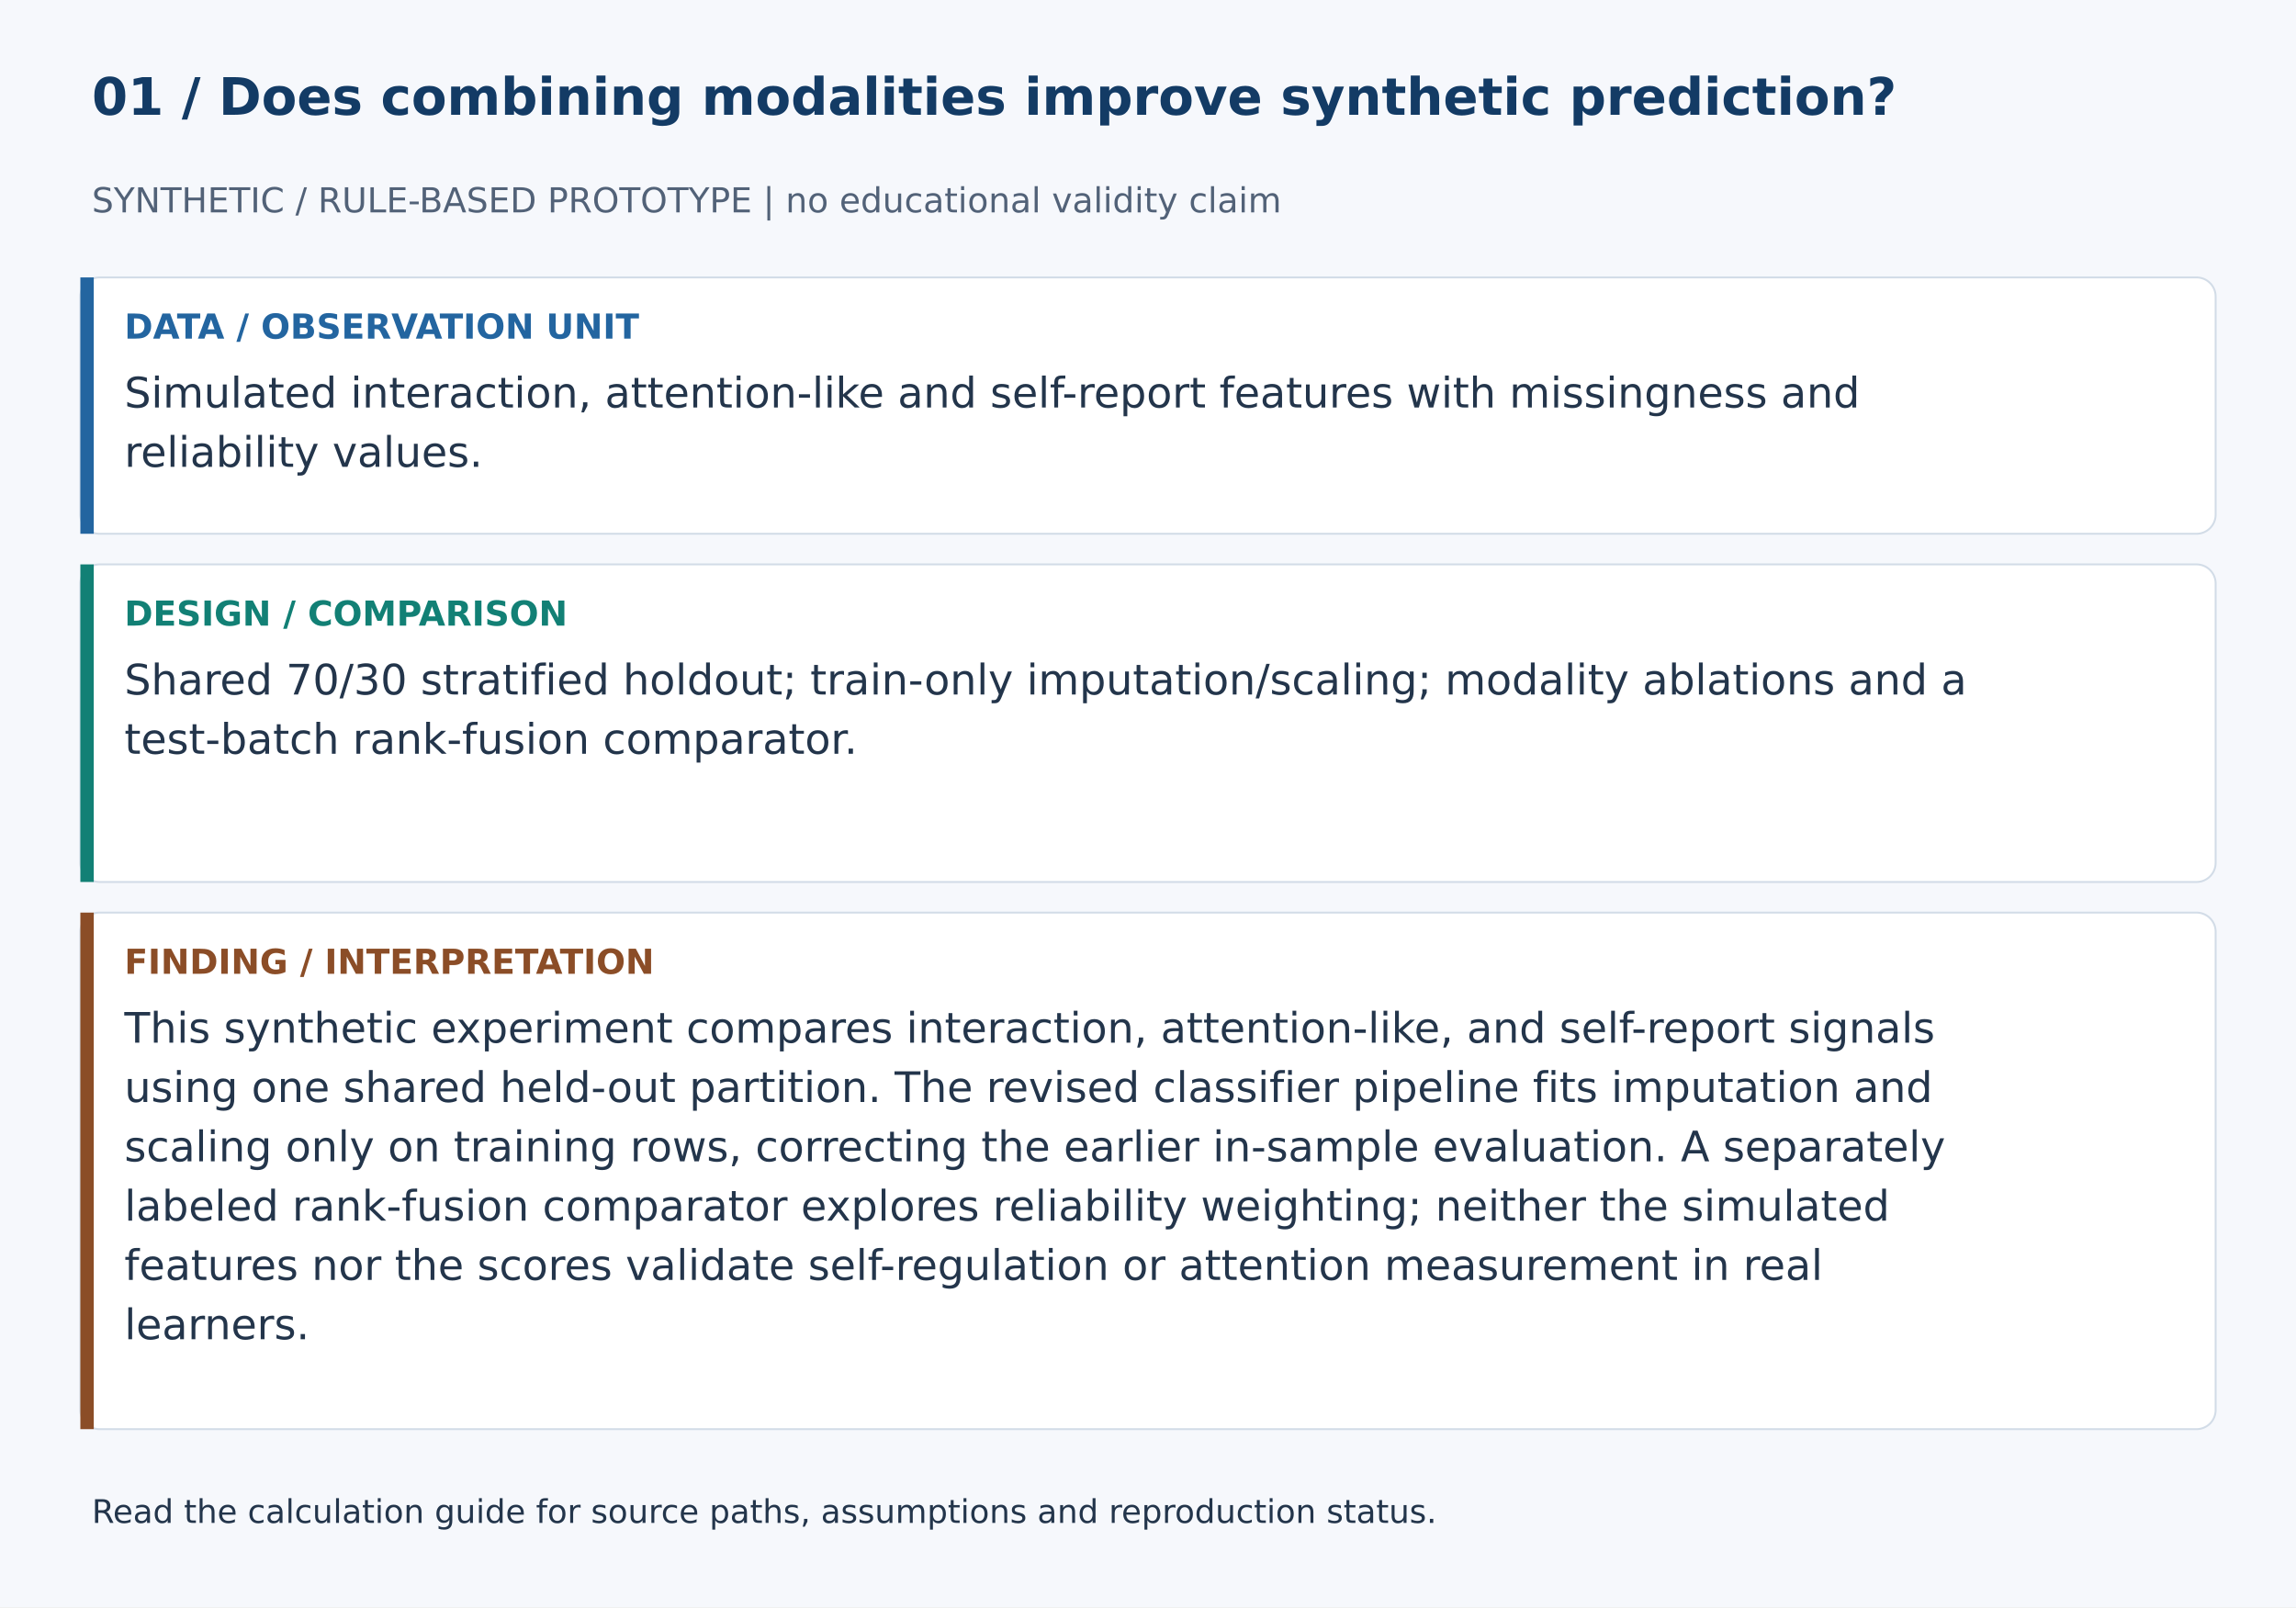
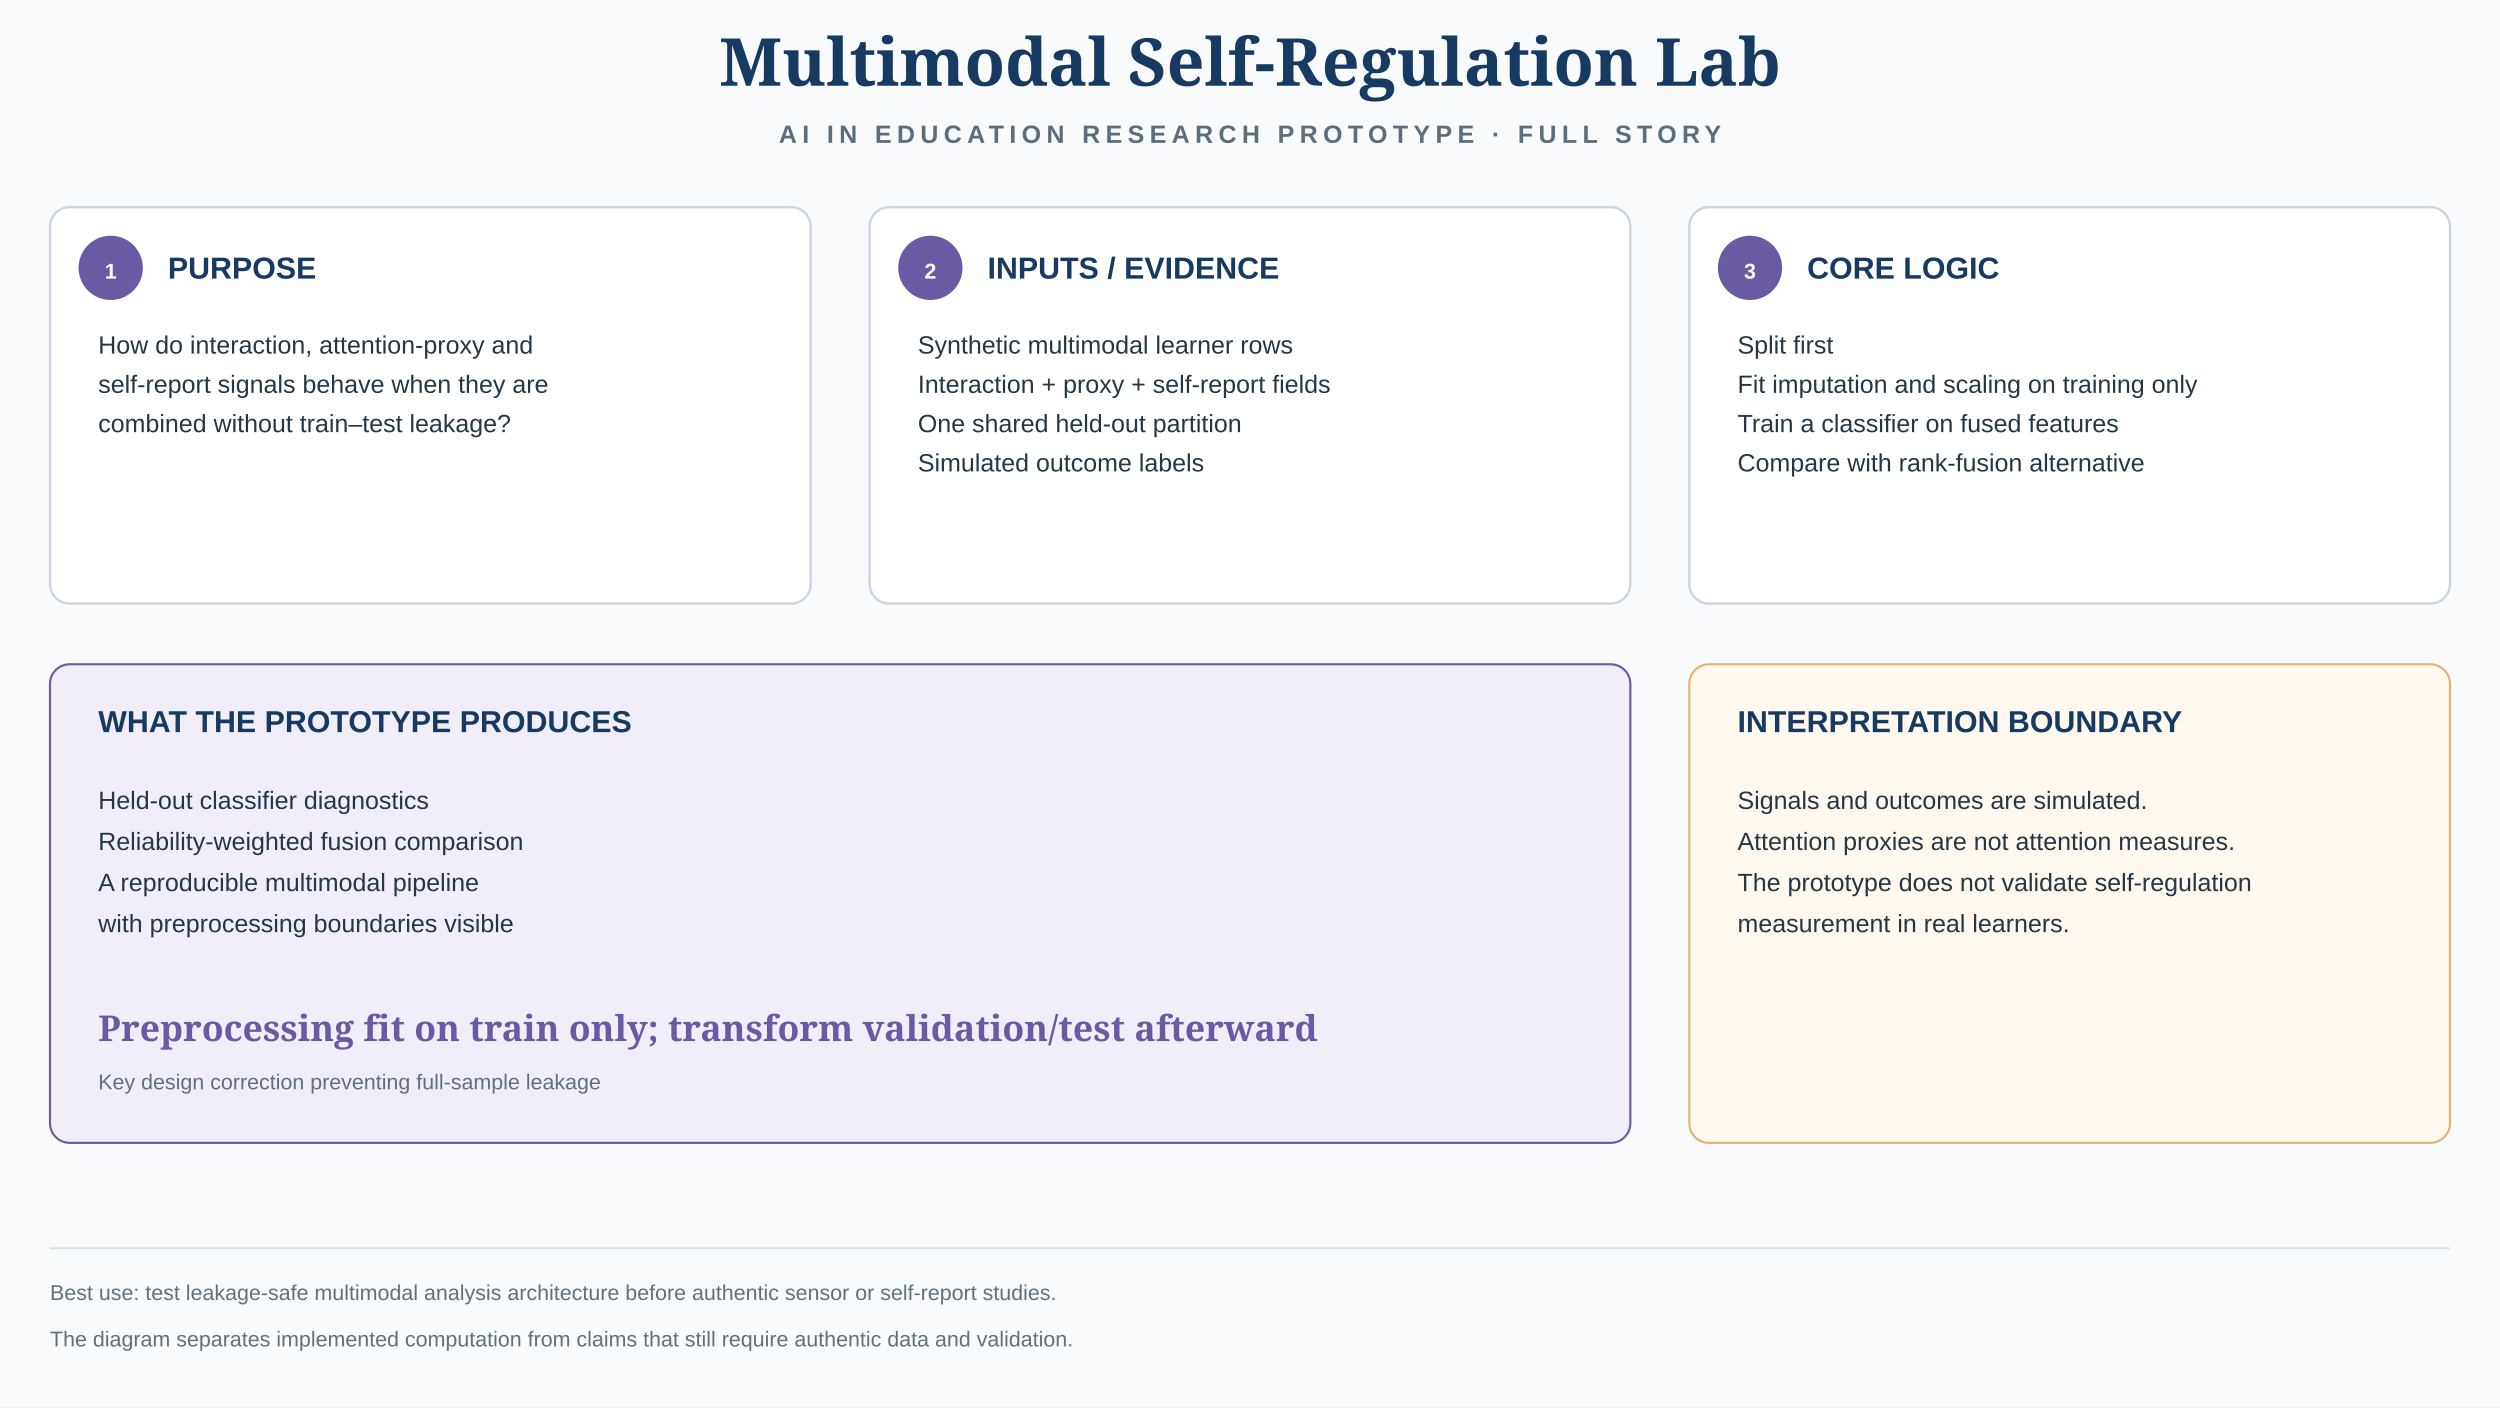
- <svg xmlns="http://www.w3.org/2000/svg" width="1200" height="840" viewBox="0 0 1200 840" role="img">
-   <rect width="1200" height="840" fill="#f6f8fc" />
-   <text x="48" y="60" font-family="DejaVu Sans,Arial,sans-serif" font-size="27" fill="#133b65" font-weight="700">01 / Does combining modalities improve synthetic prediction?</text>
-   <text x="48" y="111" font-family="DejaVu Sans,Arial,sans-serif" font-size="18" fill="#526278" font-weight="400">SYNTHETIC / RULE-BASED PROTOTYPE | no educational validity claim</text>
-   <rect x="42" y="145" width="1116" height="134" rx="10" fill="white" stroke="#d2dce7" />
-   <rect x="42" y="145" width="7" height="134" fill="#2365a0" />
-   <text x="65" y="177" font-family="DejaVu Sans,Arial,sans-serif" font-size="18" fill="#2365a0" font-weight="700">DATA / OBSERVATION UNIT</text>
-   <text x="65" y="213" font-family="DejaVu Sans,Arial,sans-serif" font-size="22" fill="#23354b" font-weight="400">Simulated interaction, attention-like and self-report features with missingness and</text>
-   <text x="65" y="244" font-family="DejaVu Sans,Arial,sans-serif" font-size="22" fill="#23354b" font-weight="400">reliability values.</text>
-   <rect x="42" y="295" width="1116" height="166" rx="10" fill="white" stroke="#d2dce7" />
-   <rect x="42" y="295" width="7" height="166" fill="#128075" />
-   <text x="65" y="327" font-family="DejaVu Sans,Arial,sans-serif" font-size="18" fill="#128075" font-weight="700">DESIGN / COMPARISON</text>
-   <text x="65" y="363" font-family="DejaVu Sans,Arial,sans-serif" font-size="22" fill="#23354b" font-weight="400">Shared 70/30 stratified holdout; train-only imputation/scaling; modality ablations and a</text>
-   <text x="65" y="394" font-family="DejaVu Sans,Arial,sans-serif" font-size="22" fill="#23354b" font-weight="400">test-batch rank-fusion comparator.</text>
-   <rect x="42" y="477" width="1116" height="270" rx="10" fill="white" stroke="#d2dce7" />
-   <rect x="42" y="477" width="7" height="270" fill="#8b4d27" />
-   <text x="65" y="509" font-family="DejaVu Sans,Arial,sans-serif" font-size="18" fill="#8b4d27" font-weight="700">FINDING / INTERPRETATION</text>
-   <text x="65" y="545" font-family="DejaVu Sans,Arial,sans-serif" font-size="22" fill="#23354b" font-weight="400">This synthetic experiment compares interaction, attention-like, and self-report signals</text>
-   <text x="65" y="576" font-family="DejaVu Sans,Arial,sans-serif" font-size="22" fill="#23354b" font-weight="400">using one shared held-out partition. The revised classifier pipeline fits imputation and</text>
-   <text x="65" y="607" font-family="DejaVu Sans,Arial,sans-serif" font-size="22" fill="#23354b" font-weight="400">scaling only on training rows, correcting the earlier in-sample evaluation. A separately</text>
-   <text x="65" y="638" font-family="DejaVu Sans,Arial,sans-serif" font-size="22" fill="#23354b" font-weight="400">labeled rank-fusion comparator explores reliability weighting; neither the simulated</text>
-   <text x="65" y="669" font-family="DejaVu Sans,Arial,sans-serif" font-size="22" fill="#23354b" font-weight="400">features nor the scores validate self-regulation or attention measurement in real</text>
-   <text x="65" y="700" font-family="DejaVu Sans,Arial,sans-serif" font-size="22" fill="#23354b" font-weight="400">learners.</text>
-   <text x="48" y="796" font-family="DejaVu Sans,Arial,sans-serif" font-size="17" fill="#23354b" font-weight="400">Read the calculation guide for source paths, assumptions and reproduction status.</text>
+ <svg xmlns="http://www.w3.org/2000/svg" viewBox="0 0 1400 788" role="img" aria-labelledby="title desc">
+   <rect width="1400" height="788" fill="#F8FAFC" />
+   <style>.title{font:700 37px Georgia,serif;fill:#173A63}.sub{font:600 14px Arial,sans-serif;fill:#5D6D7A;letter-spacing:3px}.h{font:700 17px Arial,sans-serif;fill:#173A63}.body{font:14px Arial,sans-serif;fill:#243744}.small{font:12px Arial,sans-serif;fill:#60717D}.card{fill:#fff;stroke:#CBD6E0;stroke-width:1.35}.soft{fill:#F1EEFA;stroke:#6A5AA3;stroke-width:1.2}.warn{fill:#FFF8EE;stroke:#E4B16F;stroke-width:1.2}.accent{fill:#6A5AA3}.metric{font:700 20px Georgia,serif;fill:#6A5AA3}</style>
+   <text x="700" y="48" text-anchor="middle" class="title">Multimodal Self-Regulation Lab</text>
+   <text x="700" y="80" text-anchor="middle" class="sub">AI IN EDUCATION RESEARCH PROTOTYPE · FULL STORY</text>
+   <rect x="28" y="116" width="426" height="222" rx="11" class="card" />
+   <circle cx="62" cy="150" r="18" class="accent" />
+   <text x="62" y="156" text-anchor="middle" fill="#fff" font-family="Arial" font-weight="700">1</text>
+   <text x="94" y="156" class="h">PURPOSE</text>
+   <text x="55" y="198" class="body">
+     <tspan x="55">How do interaction, attention-proxy and</tspan>
+     <tspan x="55" dy="22">self-report signals behave when they are</tspan>
+     <tspan x="55" dy="22">combined without train–test leakage?</tspan>
+   </text>
+   <rect x="487" y="116" width="426" height="222" rx="11" class="card" />
+   <circle cx="521" cy="150" r="18" class="accent" />
+   <text x="521" y="156" text-anchor="middle" fill="#fff" font-family="Arial" font-weight="700">2</text>
+   <text x="553" y="156" class="h">INPUTS / EVIDENCE</text>
+   <text x="514" y="198" class="body">
+     <tspan x="514">Synthetic multimodal learner rows</tspan>
+     <tspan x="514" dy="22">Interaction + proxy + self-report fields</tspan>
+     <tspan x="514" dy="22">One shared held-out partition</tspan>
+     <tspan x="514" dy="22">Simulated outcome labels</tspan>
+   </text>
+   <rect x="946" y="116" width="426" height="222" rx="11" class="card" />
+   <circle cx="980" cy="150" r="18" class="accent" />
+   <text x="980" y="156" text-anchor="middle" fill="#fff" font-family="Arial" font-weight="700">3</text>
+   <text x="1012" y="156" class="h">CORE LOGIC</text>
+   <text x="973" y="198" class="body">
+     <tspan x="973">Split first</tspan>
+     <tspan x="973" dy="22">Fit imputation and scaling on training only</tspan>
+     <tspan x="973" dy="22">Train a classifier on fused features</tspan>
+     <tspan x="973" dy="22">Compare with rank-fusion alternative</tspan>
+   </text>
+   <rect x="28" y="372" width="885" height="268" rx="11" class="soft" />
+   <text x="55" y="410" class="h">WHAT THE PROTOTYPE PRODUCES</text>
+   <text x="55" y="453" class="body">
+     <tspan x="55">Held-out classifier diagnostics</tspan>
+     <tspan x="55" dy="23">Reliability-weighted fusion comparison</tspan>
+     <tspan x="55" dy="23">A reproducible multimodal pipeline</tspan>
+     <tspan x="55" dy="23">with preprocessing boundaries visible</tspan>
+   </text>
+   <text x="55" y="583" class="metric">Preprocessing fit on train only; transform validation/test afterward</text>
+   <text x="55" y="610" class="small">Key design correction preventing full-sample leakage</text>
+   <rect x="946" y="372" width="426" height="268" rx="11" class="warn" />
+   <text x="973" y="410" class="h">INTERPRETATION BOUNDARY</text>
+   <text x="973" y="453" class="body">
+     <tspan x="973">Signals and outcomes are simulated.</tspan>
+     <tspan x="973" dy="23">Attention proxies are not attention measures.</tspan>
+     <tspan x="973" dy="23">The prototype does not validate self-regulation</tspan>
+     <tspan x="973" dy="23">measurement in real learners.</tspan>
+   </text>
+   <line x1="28" y1="699" x2="1372" y2="699" stroke="#D6E0E8" />
+   <text x="28" y="728" class="small">Best use: test leakage-safe multimodal analysis architecture before authentic sensor or self-report studies.</text>
+   <text x="28" y="754" class="small">The diagram separates implemented computation from claims that still require authentic data and validation.</text>
</svg>
